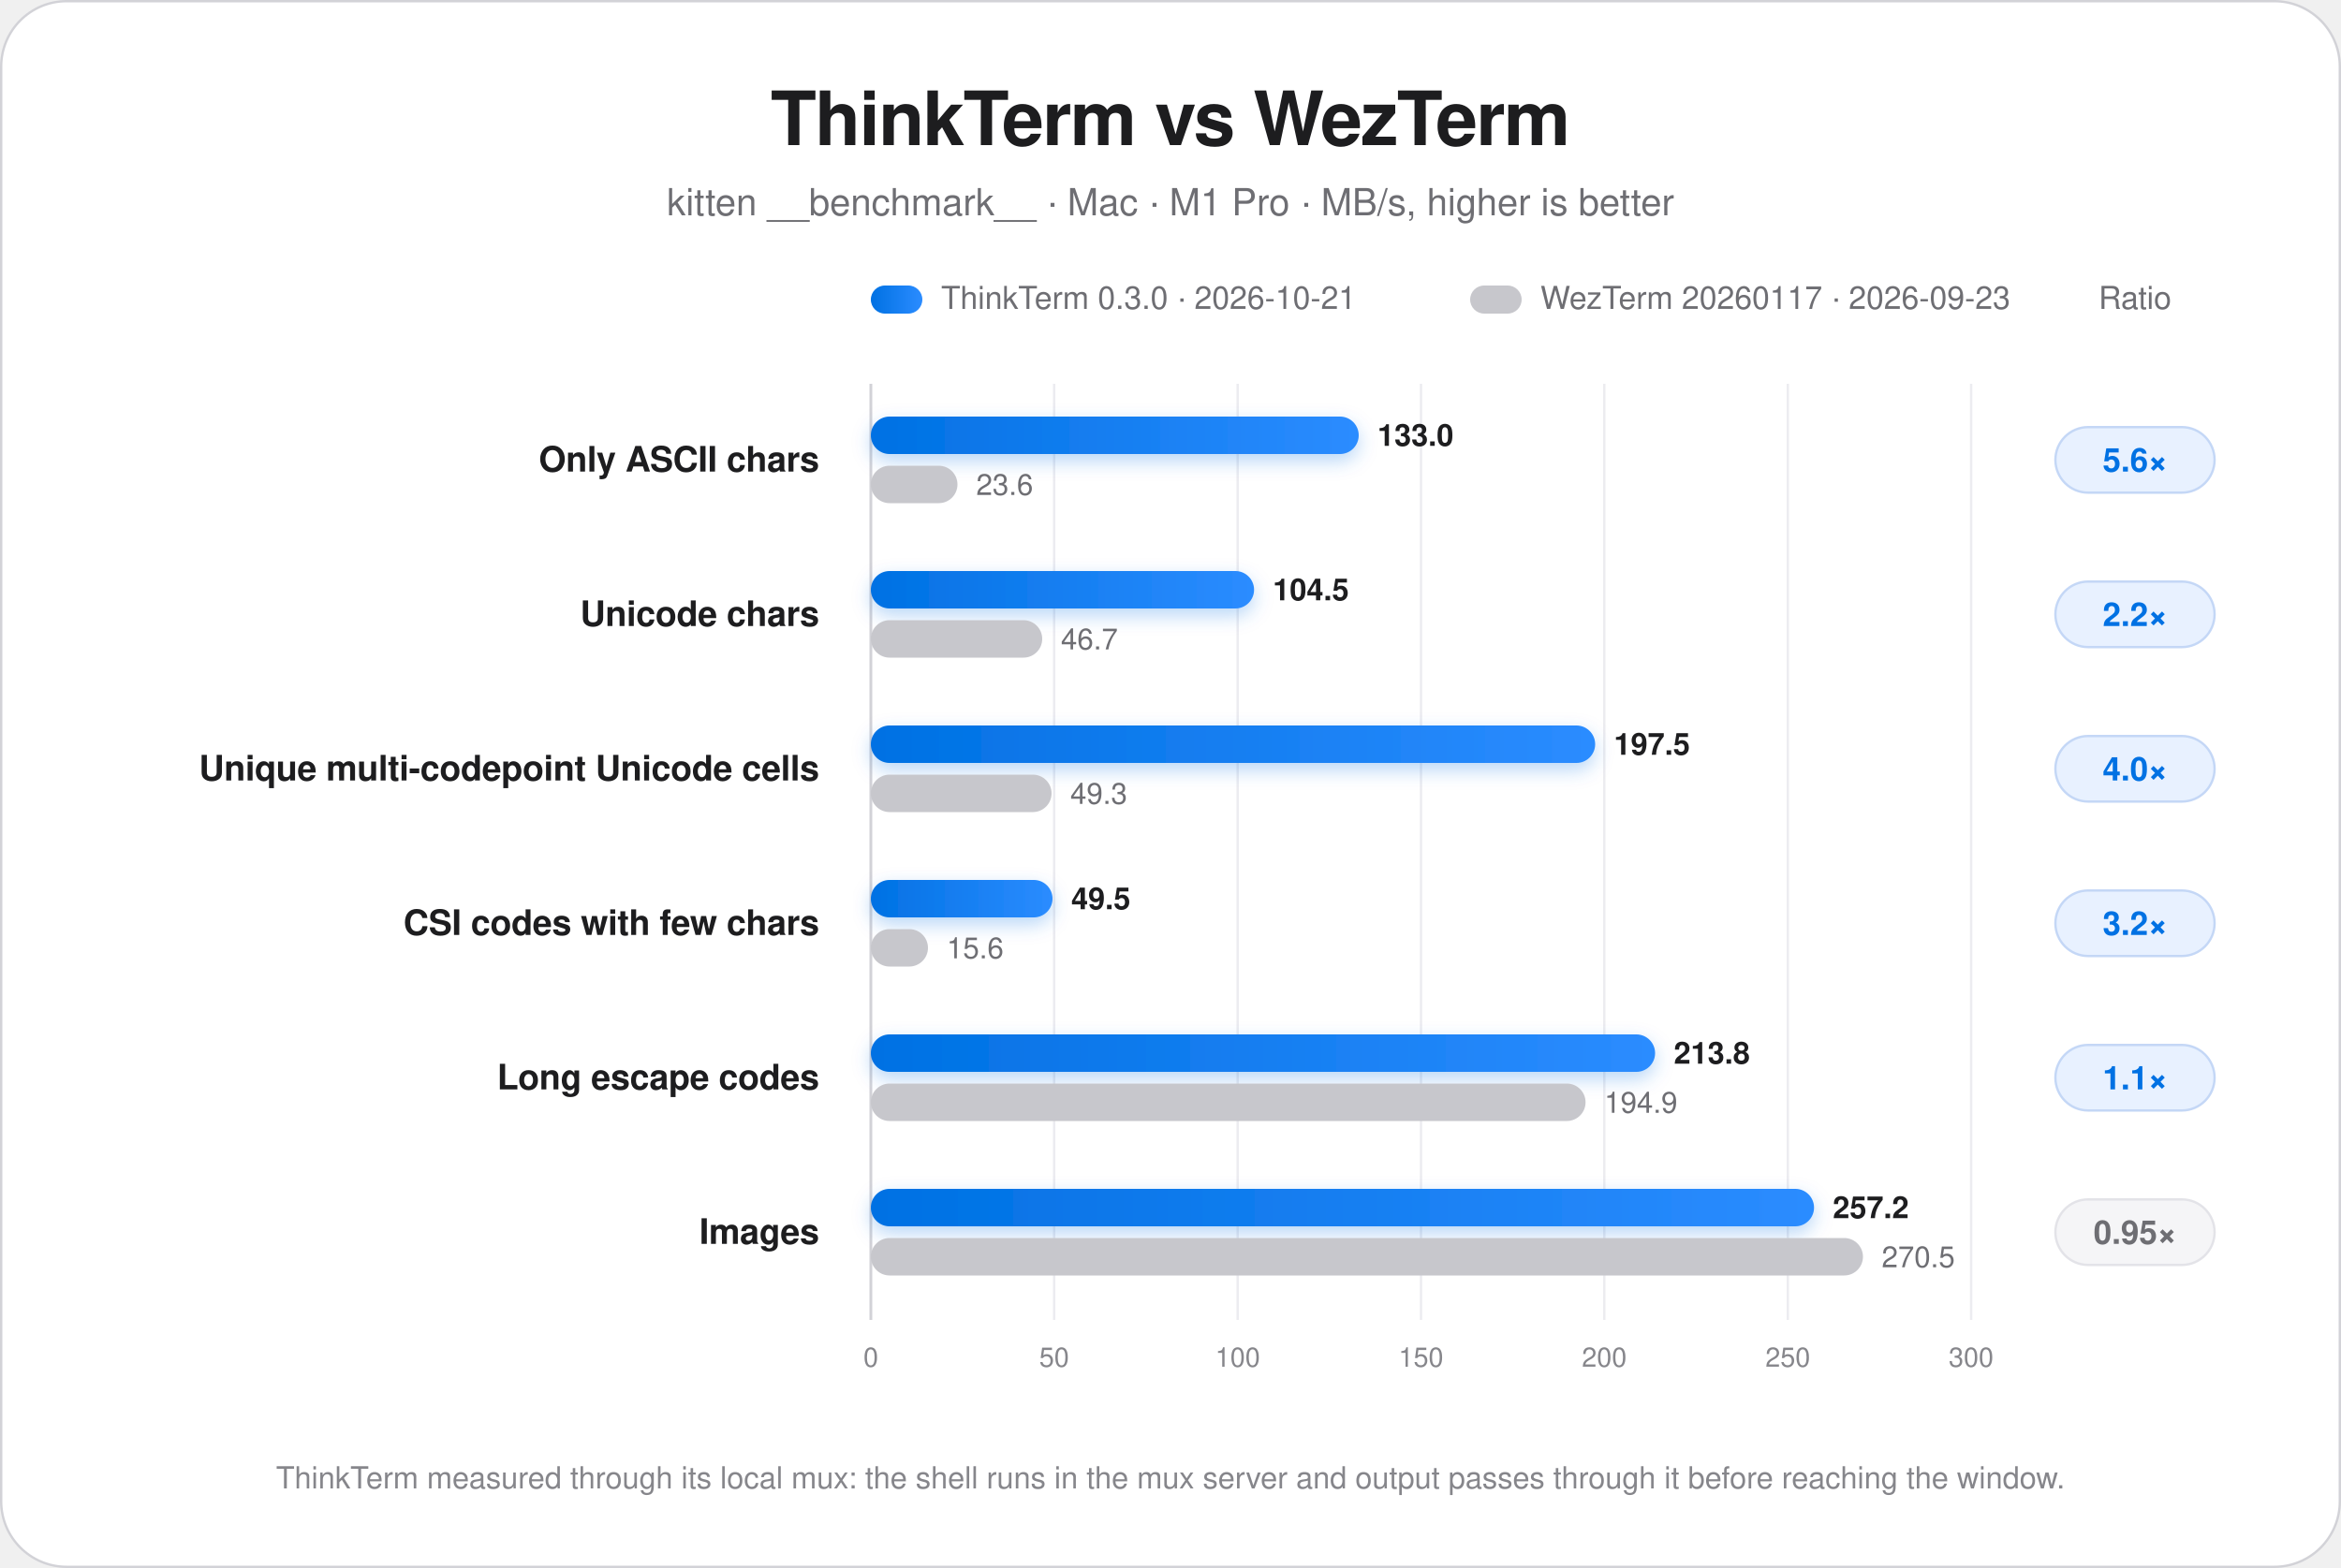
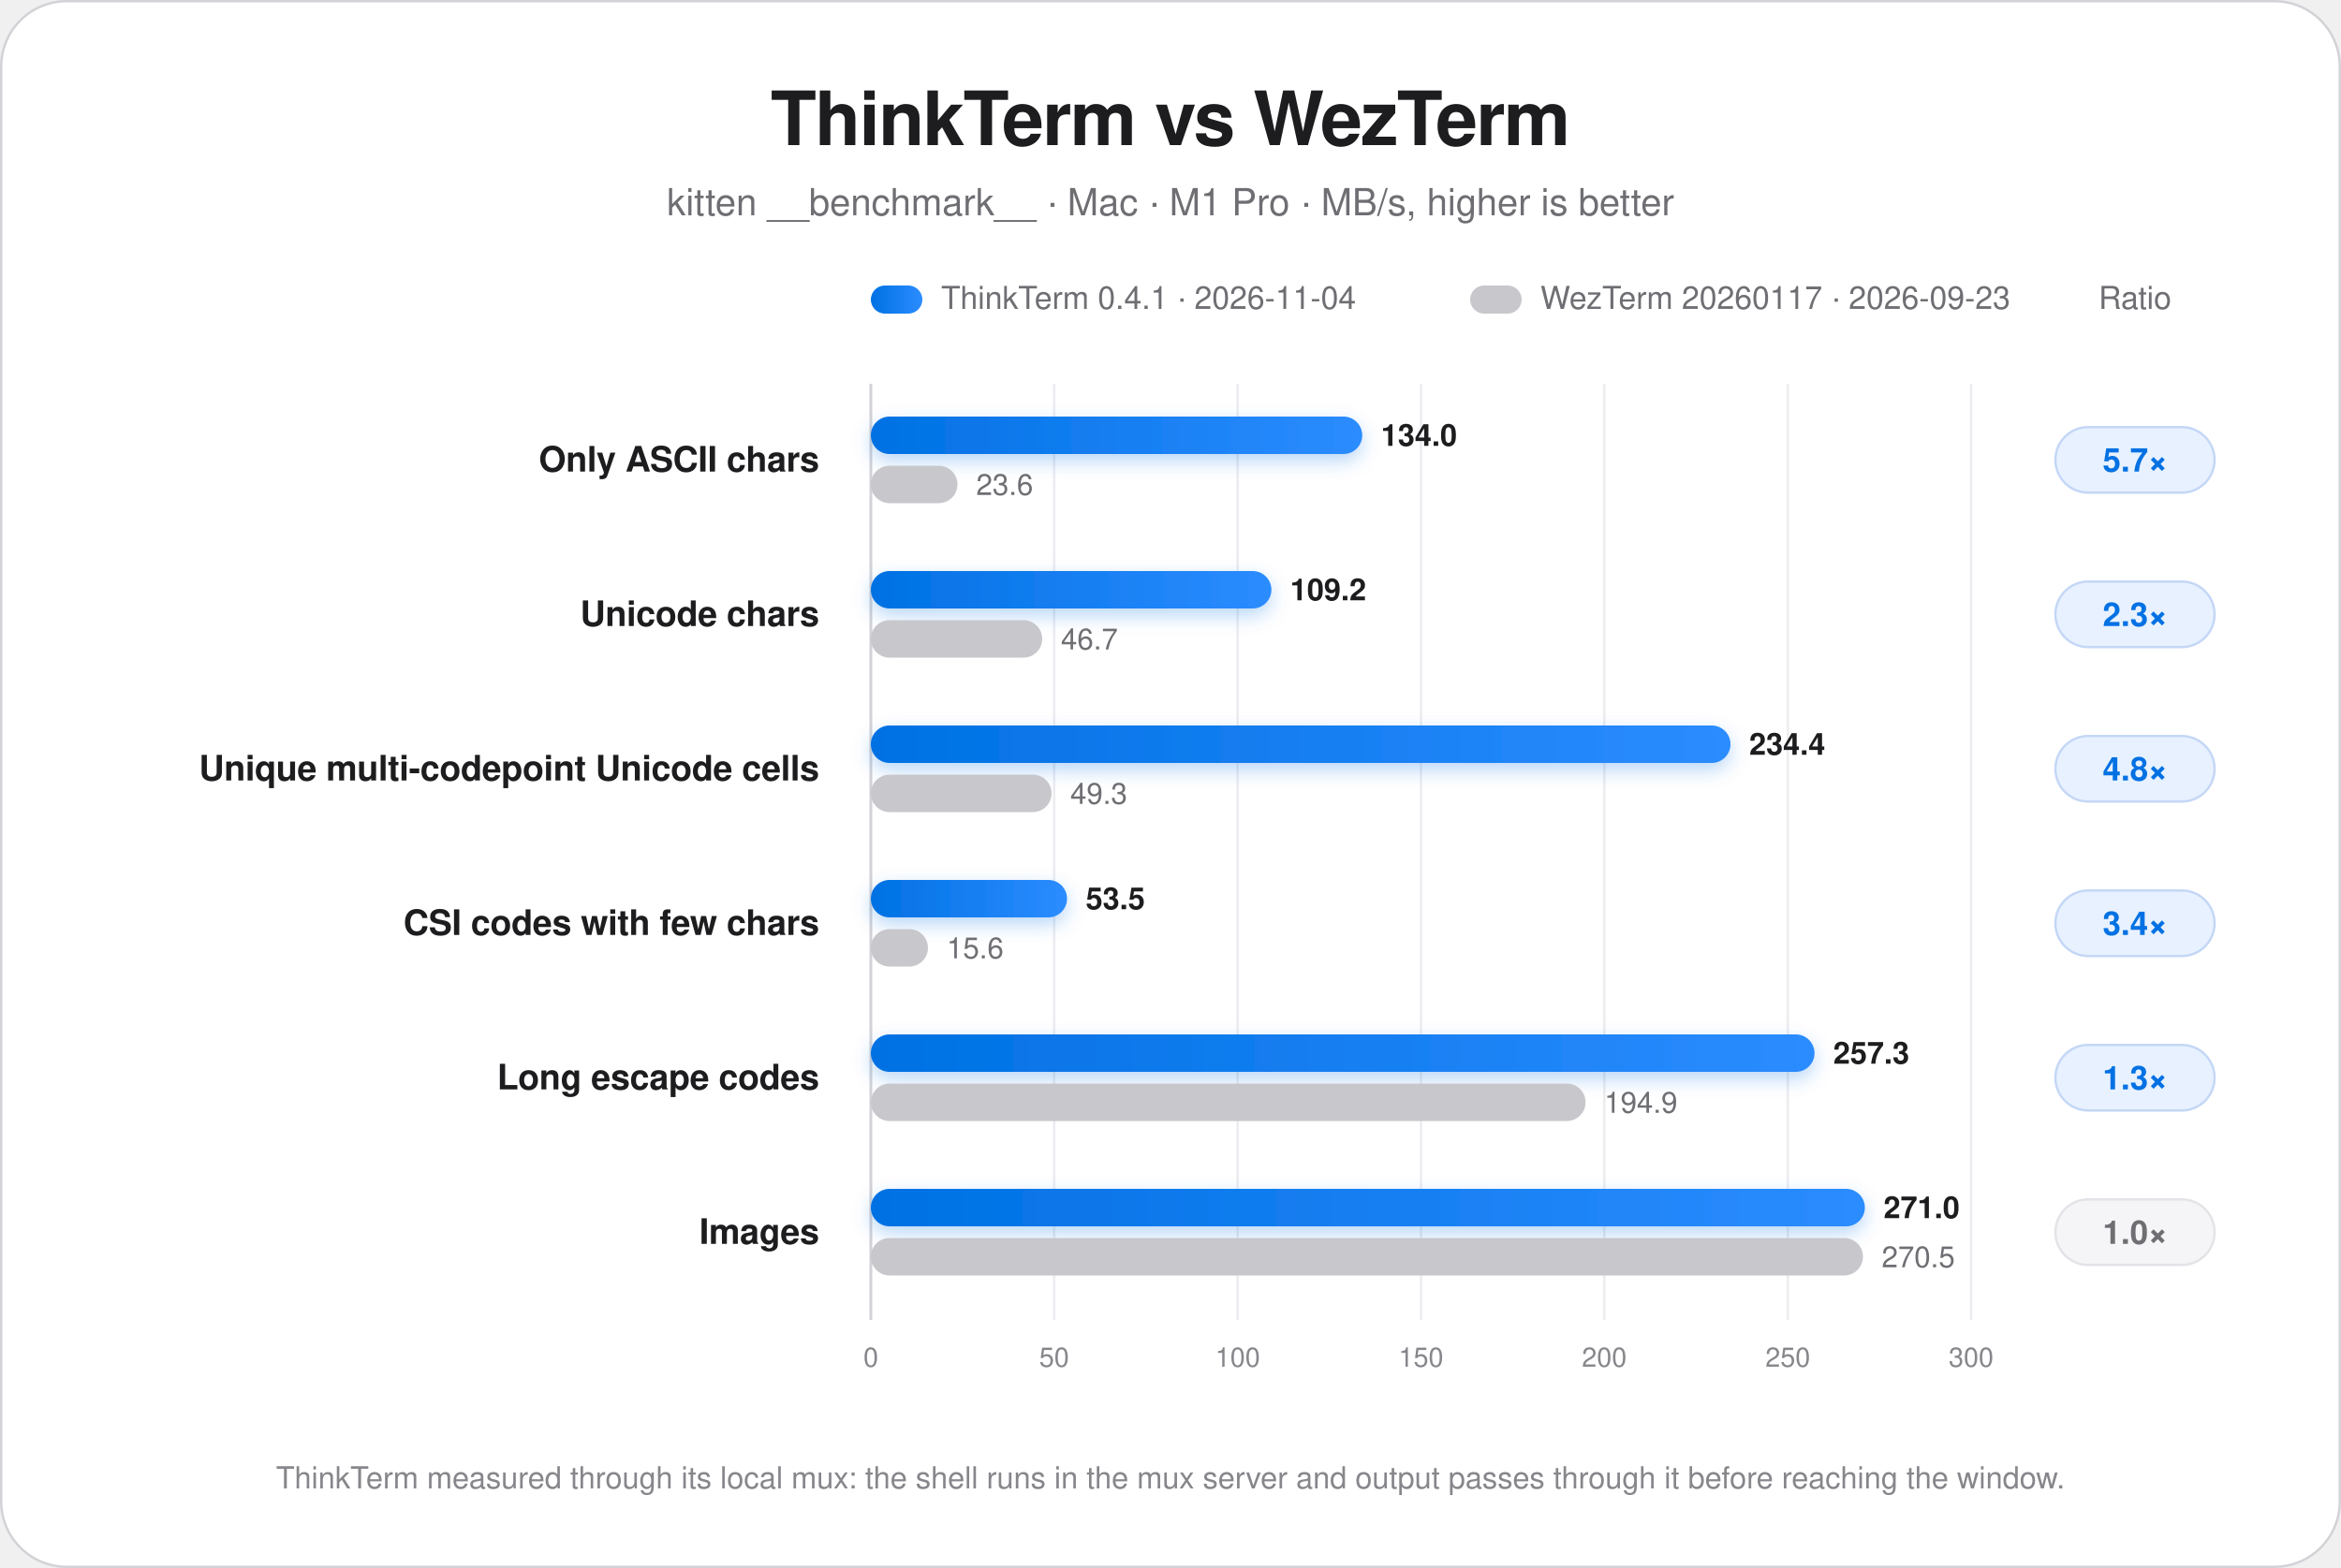
<svg xmlns="http://www.w3.org/2000/svg" viewBox="0 0 1000 670" width="1000" height="670" role="img" aria-labelledby="t d">
  <defs>
    <linearGradient id="ours" x1="0" y1="0" x2="1" y2="0">
      <stop offset="0" stop-color="#0071e3" />
      <stop offset="1" stop-color="#2b8cff" />
    </linearGradient>
    <filter id="glow" x="-10%" y="-80%" width="120%" height="300%">
      <feDropShadow dx="0" dy="3" stdDeviation="4" flood-color="#0071e3" flood-opacity="0.28" />
    </filter>
  </defs>
  <style>
text { font-family: -apple-system, BlinkMacSystemFont, 'SF Pro Display', 'SF Pro Text', 'Segoe UI', 'Helvetica Neue', Helvetica, Arial, sans-serif; fill: #1d1d1f; }
.headline { font-size: 32px; font-weight: 700; letter-spacing: -0.6px; }
.subhead { font-size: 16px; fill: #6e6e73; }
.label { font-size: 15px; font-weight: 600; letter-spacing: -0.1px; }
.legend { font-size: 13.5px; font-weight: 500; fill: #6e6e73; }
.val-ours { font-size: 13px; font-weight: 700; }
.val-theirs { font-size: 12.5px; font-weight: 500; fill: #6e6e73; }
.tick { font-size: 11.5px; fill: #86868b; }
.caption { font-size: 13px; font-weight: 500; fill: #86868b; }
.grid { stroke: #ececf0; stroke-width: 1; }
.axis { stroke: #d2d2d7; stroke-width: 1.2; }
.ours { fill: url(#ours); }
.ours-bar { fill: url(#ours); filter: url(#glow); }
.theirs { fill: #c7c7cc; }
.win { fill: #e8f1ff; stroke: #c4d7f6; }
.win-t { font-size: 14px; font-weight: 700; fill: #0071e3; }
.even { fill: #f5f5f7; stroke: #e3e3e8; }
.even-t { font-size: 14px; font-weight: 700; fill: #6e6e73; }
</style>
  <rect x="0.5" y="0.5" width="999" height="669" rx="28" fill="#ffffff" stroke="#d2d2d7" />
  <text x="500" y="62" class="headline" text-anchor="middle">ThinkTerm vs WezTerm</text>
  <text x="500" y="92" class="subhead" text-anchor="middle">kitten __benchmark__ · Mac · M1 Pro · MB/s, higher is better</text>
  <rect x="372" y="122" width="22" height="12" rx="6" class="ours" />
-   <text x="402" y="132" class="legend">ThinkTerm 0.3.0 · 2026-10-21</text>
+   <text x="402" y="132" class="legend">ThinkTerm 0.4.1 · 2026-11-04</text>
  <rect x="628" y="122" width="22" height="12" rx="6" class="theirs" />
  <text x="658" y="132" class="legend">WezTerm 20260117 · 2026-09-23</text>
  <text x="912" y="132" class="legend" text-anchor="middle">Ratio</text>
  <line x1="450.3" y1="164" x2="450.3" y2="564" class="grid" />
  <text x="450.3" y="584" class="tick" text-anchor="middle">50</text>
  <line x1="528.7" y1="164" x2="528.7" y2="564" class="grid" />
  <text x="528.7" y="584" class="tick" text-anchor="middle">100</text>
  <line x1="607.0" y1="164" x2="607.0" y2="564" class="grid" />
  <text x="607.0" y="584" class="tick" text-anchor="middle">150</text>
  <line x1="685.3" y1="164" x2="685.3" y2="564" class="grid" />
  <text x="685.3" y="584" class="tick" text-anchor="middle">200</text>
  <line x1="763.7" y1="164" x2="763.7" y2="564" class="grid" />
  <text x="763.7" y="584" class="tick" text-anchor="middle">250</text>
  <line x1="842.0" y1="164" x2="842.0" y2="564" class="grid" />
  <text x="842.0" y="584" class="tick" text-anchor="middle">300</text>
  <line x1="372" y1="164" x2="372" y2="564" class="axis" />
  <text x="372" y="584" class="tick" text-anchor="middle">0</text>
  <text x="350" y="201.5" class="label" text-anchor="end">Only ASCII chars</text>
-   <rect x="372" y="178" width="208.4" height="16" rx="8.0" class="ours-bar" />
-   <text x="588.4" y="190.5" class="val-ours">133.0</text>
+   <rect x="372" y="178" width="209.9" height="16" rx="8.0" class="ours-bar" />
+   <text x="589.9" y="190.5" class="val-ours">134.0</text>
  <rect x="372" y="199" width="37.0" height="16" rx="8.0" class="theirs" />
  <text x="417.0" y="211.5" class="val-theirs">23.6</text>
  <rect x="878" y="182.5" width="68" height="28" rx="14" class="win" />
-   <text x="912" y="201.5" class="win-t" text-anchor="middle">5.6×</text>
+   <text x="912" y="201.5" class="win-t" text-anchor="middle">5.7×</text>
  <text x="350" y="267.5" class="label" text-anchor="end">Unicode chars</text>
-   <rect x="372" y="244" width="163.7" height="16" rx="8.0" class="ours-bar" />
-   <text x="543.7" y="256.5" class="val-ours">104.5</text>
+   <rect x="372" y="244" width="171.1" height="16" rx="8.0" class="ours-bar" />
+   <text x="551.1" y="256.5" class="val-ours">109.2</text>
  <rect x="372" y="265" width="73.2" height="16" rx="8.0" class="theirs" />
  <text x="453.2" y="277.5" class="val-theirs">46.7</text>
  <rect x="878" y="248.5" width="68" height="28" rx="14" class="win" />
-   <text x="912" y="267.5" class="win-t" text-anchor="middle">2.2×</text>
+   <text x="912" y="267.5" class="win-t" text-anchor="middle">2.3×</text>
  <text x="350" y="333.5" class="label" text-anchor="end">Unique multi-codepoint Unicode cells</text>
-   <rect x="372" y="310" width="309.4" height="16" rx="8.0" class="ours-bar" />
-   <text x="689.4" y="322.5" class="val-ours">197.5</text>
+   <rect x="372" y="310" width="367.2" height="16" rx="8.0" class="ours-bar" />
+   <text x="747.2" y="322.5" class="val-ours">234.4</text>
  <rect x="372" y="331" width="77.2" height="16" rx="8.0" class="theirs" />
  <text x="457.2" y="343.5" class="val-theirs">49.3</text>
  <rect x="878" y="314.5" width="68" height="28" rx="14" class="win" />
-   <text x="912" y="333.5" class="win-t" text-anchor="middle">4.0×</text>
+   <text x="912" y="333.5" class="win-t" text-anchor="middle">4.8×</text>
  <text x="350" y="399.5" class="label" text-anchor="end">CSI codes with few chars</text>
-   <rect x="372" y="376" width="77.6" height="16" rx="8.0" class="ours-bar" />
-   <text x="457.6" y="388.5" class="val-ours">49.5</text>
+   <rect x="372" y="376" width="83.8" height="16" rx="8.0" class="ours-bar" />
+   <text x="463.8" y="388.5" class="val-ours">53.5</text>
  <rect x="372" y="397" width="24.4" height="16" rx="8.0" class="theirs" />
  <text x="404.4" y="409.5" class="val-theirs">15.6</text>
  <rect x="878" y="380.5" width="68" height="28" rx="14" class="win" />
-   <text x="912" y="399.5" class="win-t" text-anchor="middle">3.2×</text>
+   <text x="912" y="399.5" class="win-t" text-anchor="middle">3.4×</text>
  <text x="350" y="465.5" class="label" text-anchor="end">Long escape codes</text>
-   <rect x="372" y="442" width="335.0" height="16" rx="8.0" class="ours-bar" />
-   <text x="715.0" y="454.5" class="val-ours">213.8</text>
+   <rect x="372" y="442" width="403.1" height="16" rx="8.0" class="ours-bar" />
+   <text x="783.1" y="454.5" class="val-ours">257.3</text>
  <rect x="372" y="463" width="305.3" height="16" rx="8.0" class="theirs" />
  <text x="685.3" y="475.5" class="val-theirs">194.9</text>
  <rect x="878" y="446.5" width="68" height="28" rx="14" class="win" />
-   <text x="912" y="465.5" class="win-t" text-anchor="middle">1.1×</text>
+   <text x="912" y="465.5" class="win-t" text-anchor="middle">1.3×</text>
  <text x="350" y="531.5" class="label" text-anchor="end">Images</text>
-   <rect x="372" y="508" width="402.9" height="16" rx="8.0" class="ours-bar" />
-   <text x="782.9" y="520.5" class="val-ours">257.2</text>
+   <rect x="372" y="508" width="424.6" height="16" rx="8.0" class="ours-bar" />
+   <text x="804.6" y="520.5" class="val-ours">271.0</text>
  <rect x="372" y="529" width="423.8" height="16" rx="8.0" class="theirs" />
  <text x="803.8" y="541.5" class="val-theirs">270.5</text>
  <rect x="878" y="512.5" width="68" height="28" rx="14" class="even" />
-   <text x="912" y="531.5" class="even-t" text-anchor="middle">0.95×</text>
+   <text x="912" y="531.5" class="even-t" text-anchor="middle">1.0×</text>
  <text x="500" y="636" class="caption" text-anchor="middle">ThinkTerm measured through its local mux: the shell runs in the mux server and output passes through it before reaching the window.</text>
</svg>
